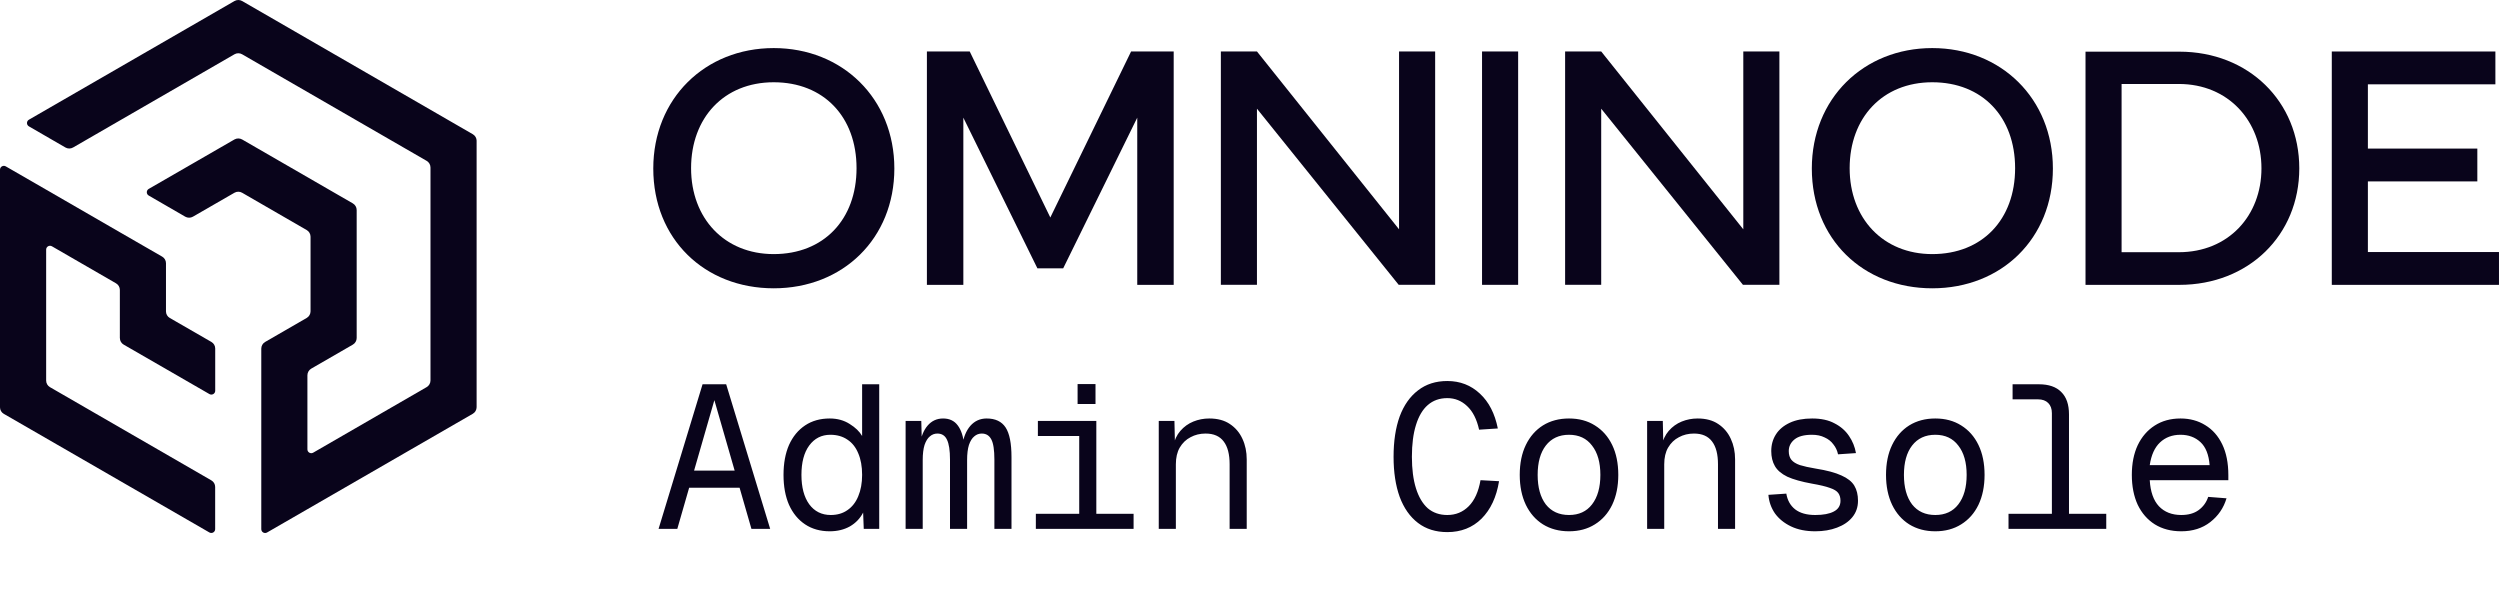
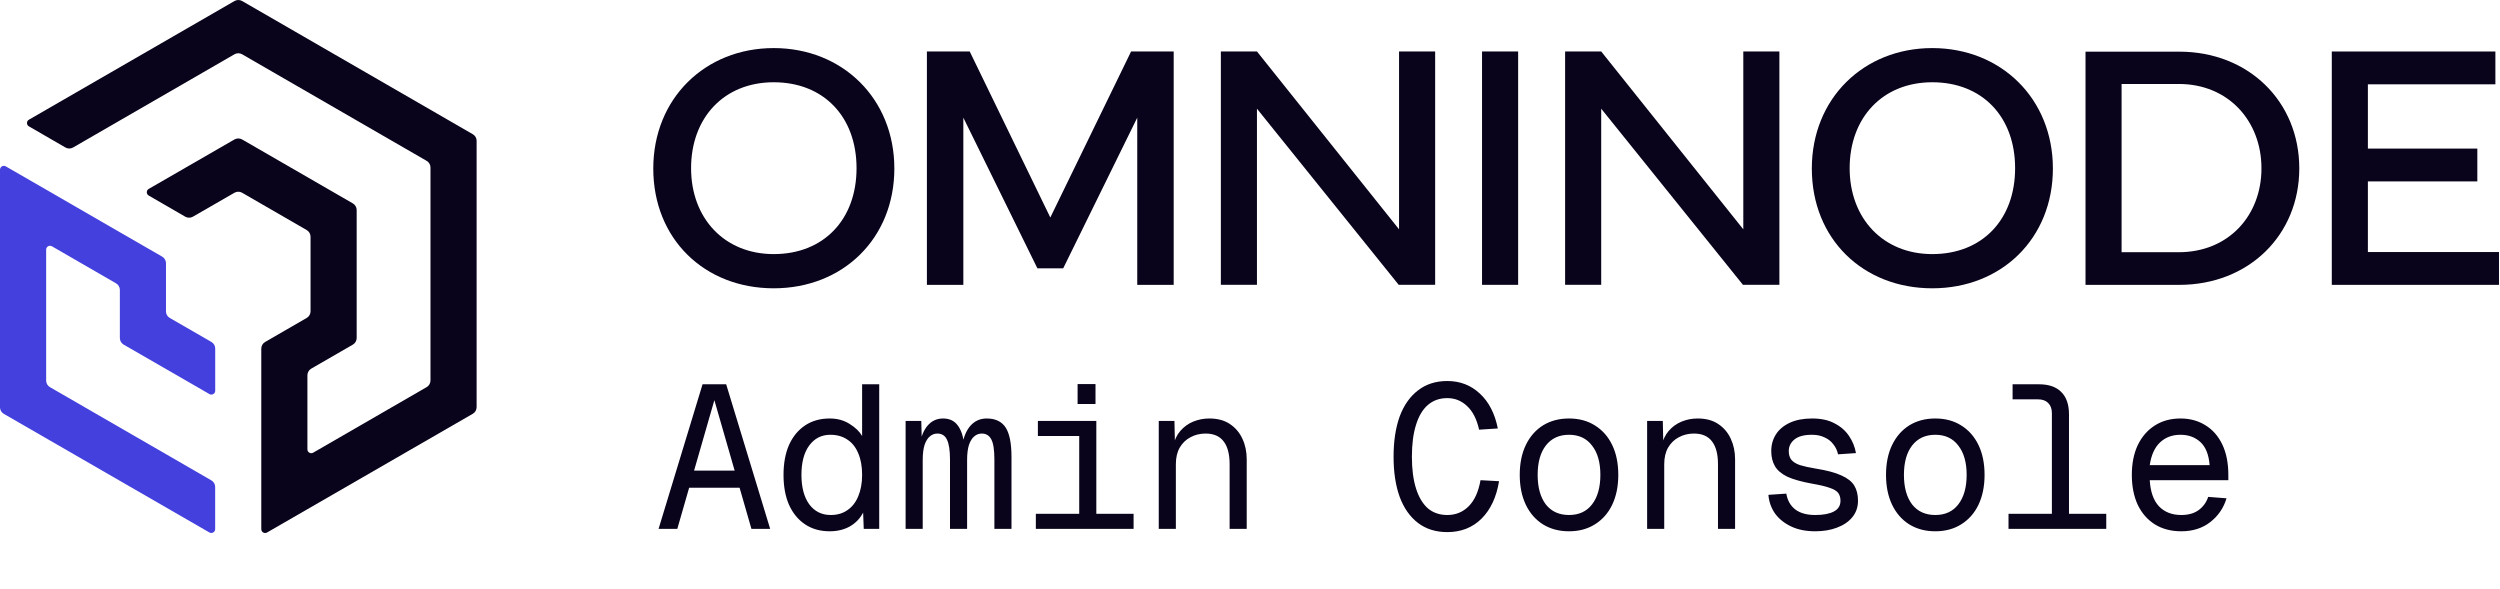
<svg xmlns="http://www.w3.org/2000/svg" viewBox="0 0 884 208" fill="none">
  <path d="M232.872 187L248.424 135.88H256.776L272.328 187H265.704L252.6 141.496L239.496 187H232.872ZM240.72 172.456L242.88 166.408H262.32L264.48 172.456H240.72ZM293.396 187.864C290.036 187.864 287.132 187.048 284.684 185.416C282.236 183.784 280.34 181.48 278.996 178.504C277.7 175.528 277.052 172 277.052 167.92C277.052 163.84 277.7 160.312 278.996 157.336C280.34 154.36 282.236 152.056 284.684 150.424C287.132 148.792 290.036 147.976 293.396 147.976C296.084 147.976 298.436 148.624 300.452 149.92C302.468 151.168 303.932 152.584 304.844 154.168V135.88H310.892V187H305.42L305.204 181.24C304.148 183.304 302.588 184.936 300.524 186.136C298.46 187.288 296.084 187.864 293.396 187.864ZM293.756 182.104C296.06 182.104 298.028 181.528 299.66 180.376C301.34 179.224 302.612 177.592 303.476 175.48C304.388 173.32 304.844 170.8 304.844 167.92C304.844 164.944 304.388 162.4 303.476 160.288C302.612 158.176 301.34 156.568 299.66 155.464C297.98 154.312 295.964 153.736 293.612 153.736C290.492 153.736 287.996 155.008 286.124 157.552C284.3 160.048 283.388 163.504 283.388 167.92C283.388 172.288 284.3 175.744 286.124 178.288C287.996 180.832 290.54 182.104 293.756 182.104ZM320.224 187V148.84H325.768L325.984 157.336L325.264 157.192C325.696 154.36 326.608 152.128 328 150.496C329.44 148.816 331.264 147.976 333.472 147.976C335.728 147.976 337.456 148.792 338.656 150.424C339.904 152.056 340.672 154.456 340.96 157.624H340.24C340.672 154.648 341.632 152.296 343.12 150.568C344.656 148.84 346.576 147.976 348.88 147.976C351.952 147.976 354.184 149.032 355.576 151.144C356.968 153.256 357.664 156.76 357.664 161.656V187H351.616V162.52C351.616 159.112 351.256 156.736 350.536 155.392C349.816 154 348.688 153.304 347.152 153.304C346.144 153.304 345.256 153.64 344.488 154.312C343.72 154.936 343.096 155.944 342.616 157.336C342.184 158.728 341.968 160.504 341.968 162.664V187H335.92V162.52C335.92 159.256 335.56 156.904 334.84 155.464C334.168 154.024 333.04 153.304 331.456 153.304C330.448 153.304 329.56 153.64 328.792 154.312C328.024 154.936 327.4 155.944 326.92 157.336C326.488 158.728 326.272 160.504 326.272 162.664V187H320.224ZM381.612 187V148.84H387.66V187H381.612ZM366.276 187V181.672H400.836V187H366.276ZM366.996 154.168V148.84H387.66V154.168H366.996ZM381.036 142.864V135.808H387.372V142.864H381.036ZM409.736 187V148.84H415.28L415.496 158.56L414.776 157.912C415.256 155.656 416.12 153.808 417.368 152.368C418.664 150.88 420.2 149.776 421.976 149.056C423.752 148.336 425.624 147.976 427.592 147.976C430.52 147.976 432.944 148.624 434.864 149.92C436.832 151.216 438.32 152.968 439.328 155.176C440.336 157.336 440.84 159.76 440.84 162.448V187H434.792V164.176C434.792 160.624 434.096 157.936 432.704 156.112C431.312 154.24 429.176 153.304 426.296 153.304C424.328 153.304 422.552 153.736 420.968 154.6C419.384 155.416 418.112 156.64 417.152 158.272C416.24 159.856 415.784 161.824 415.784 164.176V187H409.736ZM511.775 188.152C507.695 188.152 504.239 187.072 501.407 184.912C498.575 182.752 496.415 179.68 494.927 175.696C493.487 171.712 492.767 166.984 492.767 161.512C492.767 155.992 493.487 151.24 494.927 147.256C496.415 143.272 498.575 140.2 501.407 138.04C504.239 135.832 507.695 134.728 511.775 134.728C516.287 134.728 520.127 136.216 523.295 139.192C526.463 142.12 528.575 146.224 529.631 151.504L523.007 151.936C522.191 148.24 520.775 145.456 518.759 143.584C516.791 141.712 514.463 140.776 511.775 140.776C509.039 140.776 506.735 141.592 504.863 143.224C503.039 144.808 501.647 147.16 500.687 150.28C499.727 153.352 499.247 157.096 499.247 161.512C499.247 165.88 499.727 169.6 500.687 172.672C501.647 175.744 503.039 178.096 504.863 179.728C506.735 181.312 509.039 182.104 511.775 182.104C514.751 182.104 517.271 181.072 519.335 179.008C521.399 176.944 522.791 173.872 523.511 169.792L530.063 170.152C529.151 175.768 527.087 180.184 523.871 183.4C520.655 186.568 516.623 188.152 511.775 188.152ZM554.803 187.864C551.299 187.864 548.227 187.048 545.587 185.416C542.995 183.784 540.979 181.48 539.539 178.504C538.099 175.48 537.379 171.952 537.379 167.92C537.379 163.84 538.099 160.312 539.539 157.336C540.979 154.36 542.995 152.056 545.587 150.424C548.227 148.792 551.299 147.976 554.803 147.976C558.307 147.976 561.355 148.792 563.947 150.424C566.587 152.056 568.627 154.36 570.067 157.336C571.507 160.312 572.227 163.84 572.227 167.92C572.227 171.952 571.507 175.48 570.067 178.504C568.627 181.48 566.587 183.784 563.947 185.416C561.355 187.048 558.307 187.864 554.803 187.864ZM554.803 182.104C558.307 182.104 561.019 180.856 562.939 178.36C564.907 175.816 565.891 172.336 565.891 167.92C565.891 163.504 564.907 160.048 562.939 157.552C561.019 155.008 558.307 153.736 554.803 153.736C551.299 153.736 548.563 155.008 546.595 157.552C544.675 160.048 543.715 163.504 543.715 167.92C543.715 172.336 544.675 175.816 546.595 178.36C548.563 180.856 551.299 182.104 554.803 182.104ZM582.423 187V148.84H587.967L588.183 158.56L587.463 157.912C587.943 155.656 588.807 153.808 590.055 152.368C591.351 150.88 592.887 149.776 594.663 149.056C596.439 148.336 598.311 147.976 600.279 147.976C603.207 147.976 605.631 148.624 607.551 149.92C609.519 151.216 611.007 152.968 612.015 155.176C613.023 157.336 613.527 159.76 613.527 162.448V187H607.479V164.176C607.479 160.624 606.783 157.936 605.391 156.112C603.999 154.24 601.863 153.304 598.983 153.304C597.015 153.304 595.239 153.736 593.655 154.6C592.071 155.416 590.799 156.64 589.839 158.272C588.927 159.856 588.471 161.824 588.471 164.176V187H582.423ZM641.867 187.864C638.555 187.864 635.699 187.288 633.299 186.136C630.899 184.984 629.003 183.448 627.611 181.528C626.267 179.56 625.499 177.376 625.307 174.976L631.643 174.544C632.027 176.896 633.059 178.744 634.739 180.088C636.467 181.432 638.843 182.104 641.867 182.104C644.699 182.104 646.883 181.696 648.419 180.88C650.003 180.064 650.795 178.792 650.795 177.064C650.795 175.96 650.531 175.048 650.003 174.328C649.475 173.608 648.491 173.008 647.051 172.528C645.611 172 643.499 171.496 640.715 171.016C637.019 170.344 634.115 169.528 632.003 168.568C629.939 167.56 628.475 166.312 627.611 164.824C626.747 163.336 626.315 161.56 626.315 159.496C626.315 157.288 626.867 155.32 627.971 153.592C629.075 151.864 630.707 150.496 632.867 149.488C635.027 148.48 637.667 147.976 640.787 147.976C643.955 147.976 646.595 148.552 648.707 149.704C650.867 150.808 652.571 152.296 653.819 154.168C655.067 155.992 655.883 158.008 656.267 160.216L649.931 160.648C649.643 159.304 649.091 158.128 648.275 157.12C647.507 156.064 646.475 155.248 645.179 154.672C643.931 154.048 642.443 153.736 640.715 153.736C637.931 153.736 635.867 154.288 634.523 155.392C633.179 156.496 632.507 157.864 632.507 159.496C632.507 160.792 632.819 161.824 633.443 162.592C634.067 163.36 635.075 163.984 636.467 164.464C637.859 164.896 639.707 165.304 642.011 165.688C645.947 166.312 648.995 167.128 651.155 168.136C653.315 169.096 654.827 170.296 655.691 171.736C656.555 173.176 656.987 174.952 656.987 177.064C656.987 179.32 656.315 181.264 654.971 182.896C653.675 184.48 651.875 185.704 649.571 186.568C647.315 187.432 644.747 187.864 641.867 187.864ZM684.319 187.864C680.815 187.864 677.743 187.048 675.103 185.416C672.511 183.784 670.495 181.48 669.055 178.504C667.615 175.48 666.895 171.952 666.895 167.92C666.895 163.84 667.615 160.312 669.055 157.336C670.495 154.36 672.511 152.056 675.103 150.424C677.743 148.792 680.815 147.976 684.319 147.976C687.823 147.976 690.871 148.792 693.463 150.424C696.103 152.056 698.143 154.36 699.583 157.336C701.023 160.312 701.743 163.84 701.743 167.92C701.743 171.952 701.023 175.48 699.583 178.504C698.143 181.48 696.103 183.784 693.463 185.416C690.871 187.048 687.823 187.864 684.319 187.864ZM684.319 182.104C687.823 182.104 690.535 180.856 692.455 178.36C694.423 175.816 695.407 172.336 695.407 167.92C695.407 163.504 694.423 160.048 692.455 157.552C690.535 155.008 687.823 153.736 684.319 153.736C680.815 153.736 678.079 155.008 676.111 157.552C674.191 160.048 673.231 163.504 673.231 167.92C673.231 172.336 674.191 175.816 676.111 178.36C678.079 180.856 680.815 182.104 684.319 182.104ZM725.547 187V146.104C725.547 144.568 725.115 143.368 724.251 142.504C723.387 141.64 722.187 141.208 720.651 141.208H711.651V135.88H720.939C724.443 135.88 727.083 136.792 728.859 138.616C730.683 140.392 731.595 143.032 731.595 146.536V187H725.547ZM710.211 187V181.672H744.771V187H710.211ZM771.311 187.864C767.711 187.864 764.591 187.048 761.951 185.416C759.359 183.784 757.343 181.48 755.903 178.504C754.511 175.48 753.814 171.952 753.814 167.92C753.814 163.888 754.511 160.384 755.903 157.408C757.343 154.432 759.335 152.128 761.879 150.496C764.471 148.816 767.519 147.976 771.023 147.976C774.335 147.976 777.263 148.768 779.807 150.352C782.351 151.888 784.343 154.144 785.783 157.12C787.223 160.096 787.943 163.72 787.943 167.992V169.792H760.151C760.391 173.872 761.471 176.944 763.391 179.008C765.359 181.072 767.999 182.104 771.311 182.104C773.807 182.104 775.847 181.528 777.431 180.376C779.063 179.176 780.191 177.616 780.815 175.696L787.295 176.2C786.287 179.608 784.367 182.416 781.535 184.624C778.751 186.784 775.343 187.864 771.311 187.864ZM760.151 164.464H781.319C781.031 160.768 779.951 158.056 778.079 156.328C776.207 154.6 773.855 153.736 771.023 153.736C768.095 153.736 765.671 154.648 763.751 156.472C761.879 158.248 760.679 160.912 760.151 164.464Z" fill="#09041B" />
  <path d="M231 59.59C231 34.861 249.29 17 273.59 17C297.89 17 316.242 34.861 316.242 59.59C316.242 84.319 298.074 101.944 273.59 101.944C249.106 101.944 231 84.503 231 59.59ZM273.59 89.847C291.267 89.847 302.874 77.635 302.874 59.468C302.874 41.3 291.267 29.088 273.59 29.088C255.913 29.088 244.367 41.729 244.367 59.468C244.367 77.206 256.158 89.847 273.59 89.847Z" fill="#09041B" />
  <path d="M327.769 18.209H342.898L371.393 76.908L399.95 18.209H415.017V100.726H402.131V41.606L375.94 94.892H366.829L340.638 41.606V100.726H327.752V18.209H327.769Z" fill="#09041B" />
  <path d="M431.696 100.717V18.2H444.459L494.705 81.087V18.2H507.468V100.717H494.582L444.459 38.435V100.717H431.696Z" fill="#09041B" />
  <path d="M536.813 100.717H524.05V18.2H536.813V100.717Z" fill="#09041B" />
  <path d="M553.422 100.717V18.2H566.185L616.431 81.087V18.2H629.194V100.717H616.308L566.185 38.435V100.717H553.422Z" fill="#09041B" />
  <path d="M640.661 59.59C640.661 34.861 658.951 17 683.251 17C707.55 17 725.902 34.861 725.902 59.59C725.902 84.319 707.734 101.944 683.251 101.944C658.767 101.944 640.661 84.503 640.661 59.59ZM683.26 89.847C700.937 89.847 712.544 77.635 712.544 59.468C712.544 41.3 700.937 29.088 683.26 29.088C665.582 29.088 654.037 41.729 654.037 59.468C654.037 77.206 665.828 89.847 683.26 89.847Z" fill="#09041B" />
  <path d="M770.612 18.27C795.096 18.27 813.027 35.895 813.027 59.529C813.027 83.163 795.105 100.726 770.612 100.726H737.439V18.27H770.612ZM770.428 89.181C787.992 89.181 799.651 76.243 799.651 59.529C799.651 42.816 787.983 29.693 770.428 29.693H750.193V89.181H770.428Z" fill="#09041B" />
  <path d="M824.529 18.209H882.37V29.816H837.283V52.539H875.984V64.145H837.283V89.12H883.64V100.726H824.52V18.209H824.529Z" fill="#09041B" />
-   <path d="M42.38 119.537V102.507C42.38 101.557 41.87 100.677 41.05 100.197L18.36 87.087C17.45 86.567 16.32 87.217 16.32 88.267V134.577C16.32 135.527 16.83 136.407 17.65 136.887L74.75 169.867C75.58 170.347 76.08 171.227 76.08 172.177V187.097C76.08 188.147 74.95 188.797 74.04 188.277L1.33 146.327C0.5 145.847 0 144.967 0 144.017V60.007C0 58.957 1.13 58.307 2.04 58.827L16.31 67.057L42.38 82.117L57.35 90.747C58.18 91.227 58.69 92.107 58.69 93.057V110.117C58.69 111.067 59.2 111.957 60.03 112.427L74.76 120.917C75.59 121.397 76.1 122.277 76.1 123.227V138.167C76.1 139.217 74.97 139.867 74.06 139.347L43.73 121.857C42.9 121.377 42.39 120.497 42.39 119.547L42.38 119.537Z" fill="#09041B" />
+   <path d="M42.38 119.537V102.507C42.38 101.557 41.87 100.677 41.05 100.197L18.36 87.087C17.45 86.567 16.32 87.217 16.32 88.267V134.577C16.32 135.527 16.83 136.407 17.65 136.887L74.75 169.867C75.58 170.347 76.08 171.227 76.08 172.177V187.097C76.08 188.147 74.95 188.797 74.04 188.277L1.33 146.327C0.5 145.847 0 144.967 0 144.017V60.007C0 58.957 1.13 58.307 2.04 58.827L16.31 67.057L42.38 82.117L57.35 90.747C58.18 91.227 58.69 92.107 58.69 93.057V110.117C58.69 111.067 59.2 111.957 60.03 112.427L74.76 120.917C75.59 121.397 76.1 122.277 76.1 123.227V138.167C76.1 139.217 74.97 139.867 74.06 139.347L43.73 121.857C42.9 121.377 42.39 120.497 42.39 119.547L42.38 119.537Z" fill="#4340dd" />
  <path d="M168.53 49.797V143.967C168.53 144.937 168.01 145.837 167.17 146.317L108.7 180.057L100.55 184.757L94.43 188.288C93.52 188.808 92.39 188.157 92.39 187.107V123.267C92.39 122.297 92.91 121.398 93.75 120.918L100.54 116.998L108.45 112.427C109.29 111.937 109.81 111.047 109.81 110.077V83.698C109.81 82.728 109.29 81.828 108.45 81.347L85.62 68.157C84.78 67.668 83.74 67.668 82.9 68.157L68.22 76.618C67.38 77.108 66.34 77.097 65.5 76.618L52.59 69.147C51.68 68.627 51.69 67.317 52.59 66.797L82.9 49.318C83.74 48.837 84.78 48.837 85.62 49.318L124.76 71.918C125.6 72.407 126.12 73.297 126.12 74.267V119.507C126.12 120.477 125.6 121.378 124.76 121.858L110.06 130.347C109.22 130.837 108.7 131.727 108.7 132.697V158.887C108.7 159.937 109.83 160.588 110.74 160.068L150.86 136.887C151.7 136.397 152.22 135.507 152.22 134.537V59.227C152.22 58.258 151.7 57.358 150.86 56.877L85.62 19.198C84.78 18.707 83.74 18.707 82.9 19.198L25.85 52.148C25.01 52.638 23.97 52.638 23.13 52.148L10.22 44.678C9.31 44.157 9.32 42.847 10.22 42.328L82.91 0.367C83.75 -0.122 84.79 -0.122 85.63 0.367L167.18 47.458C168.02 47.947 168.54 48.837 168.54 49.807L168.53 49.797Z" fill="#09041B" />
</svg>
